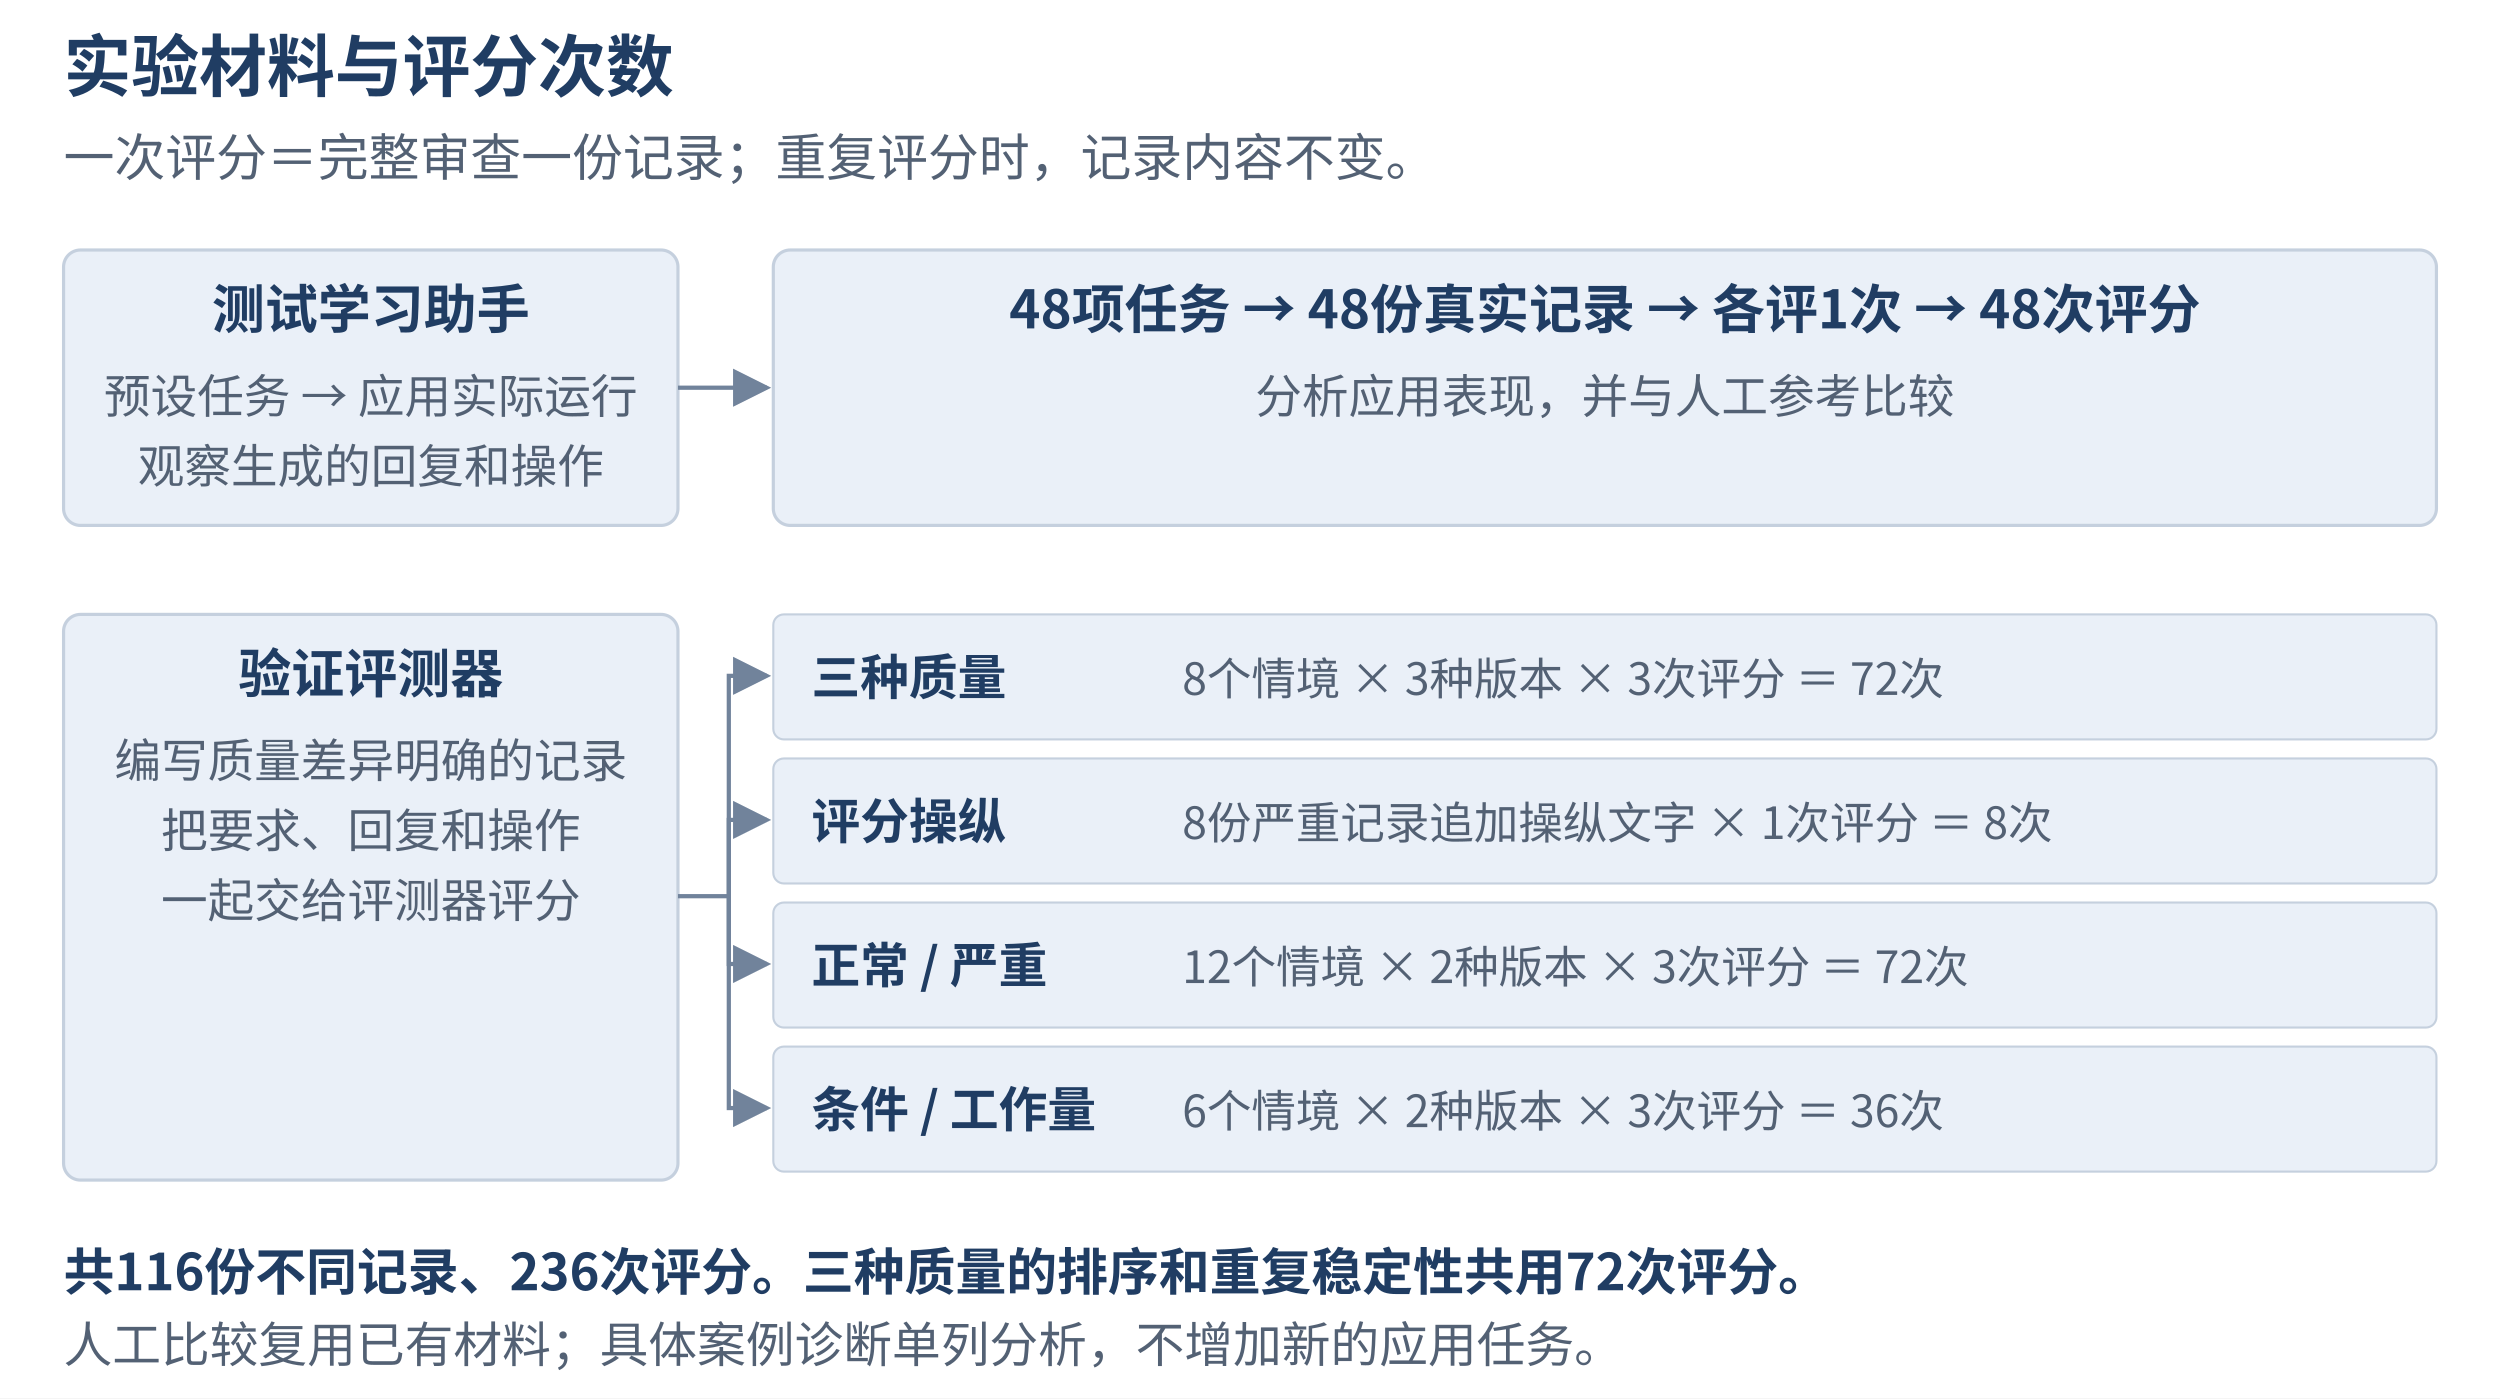
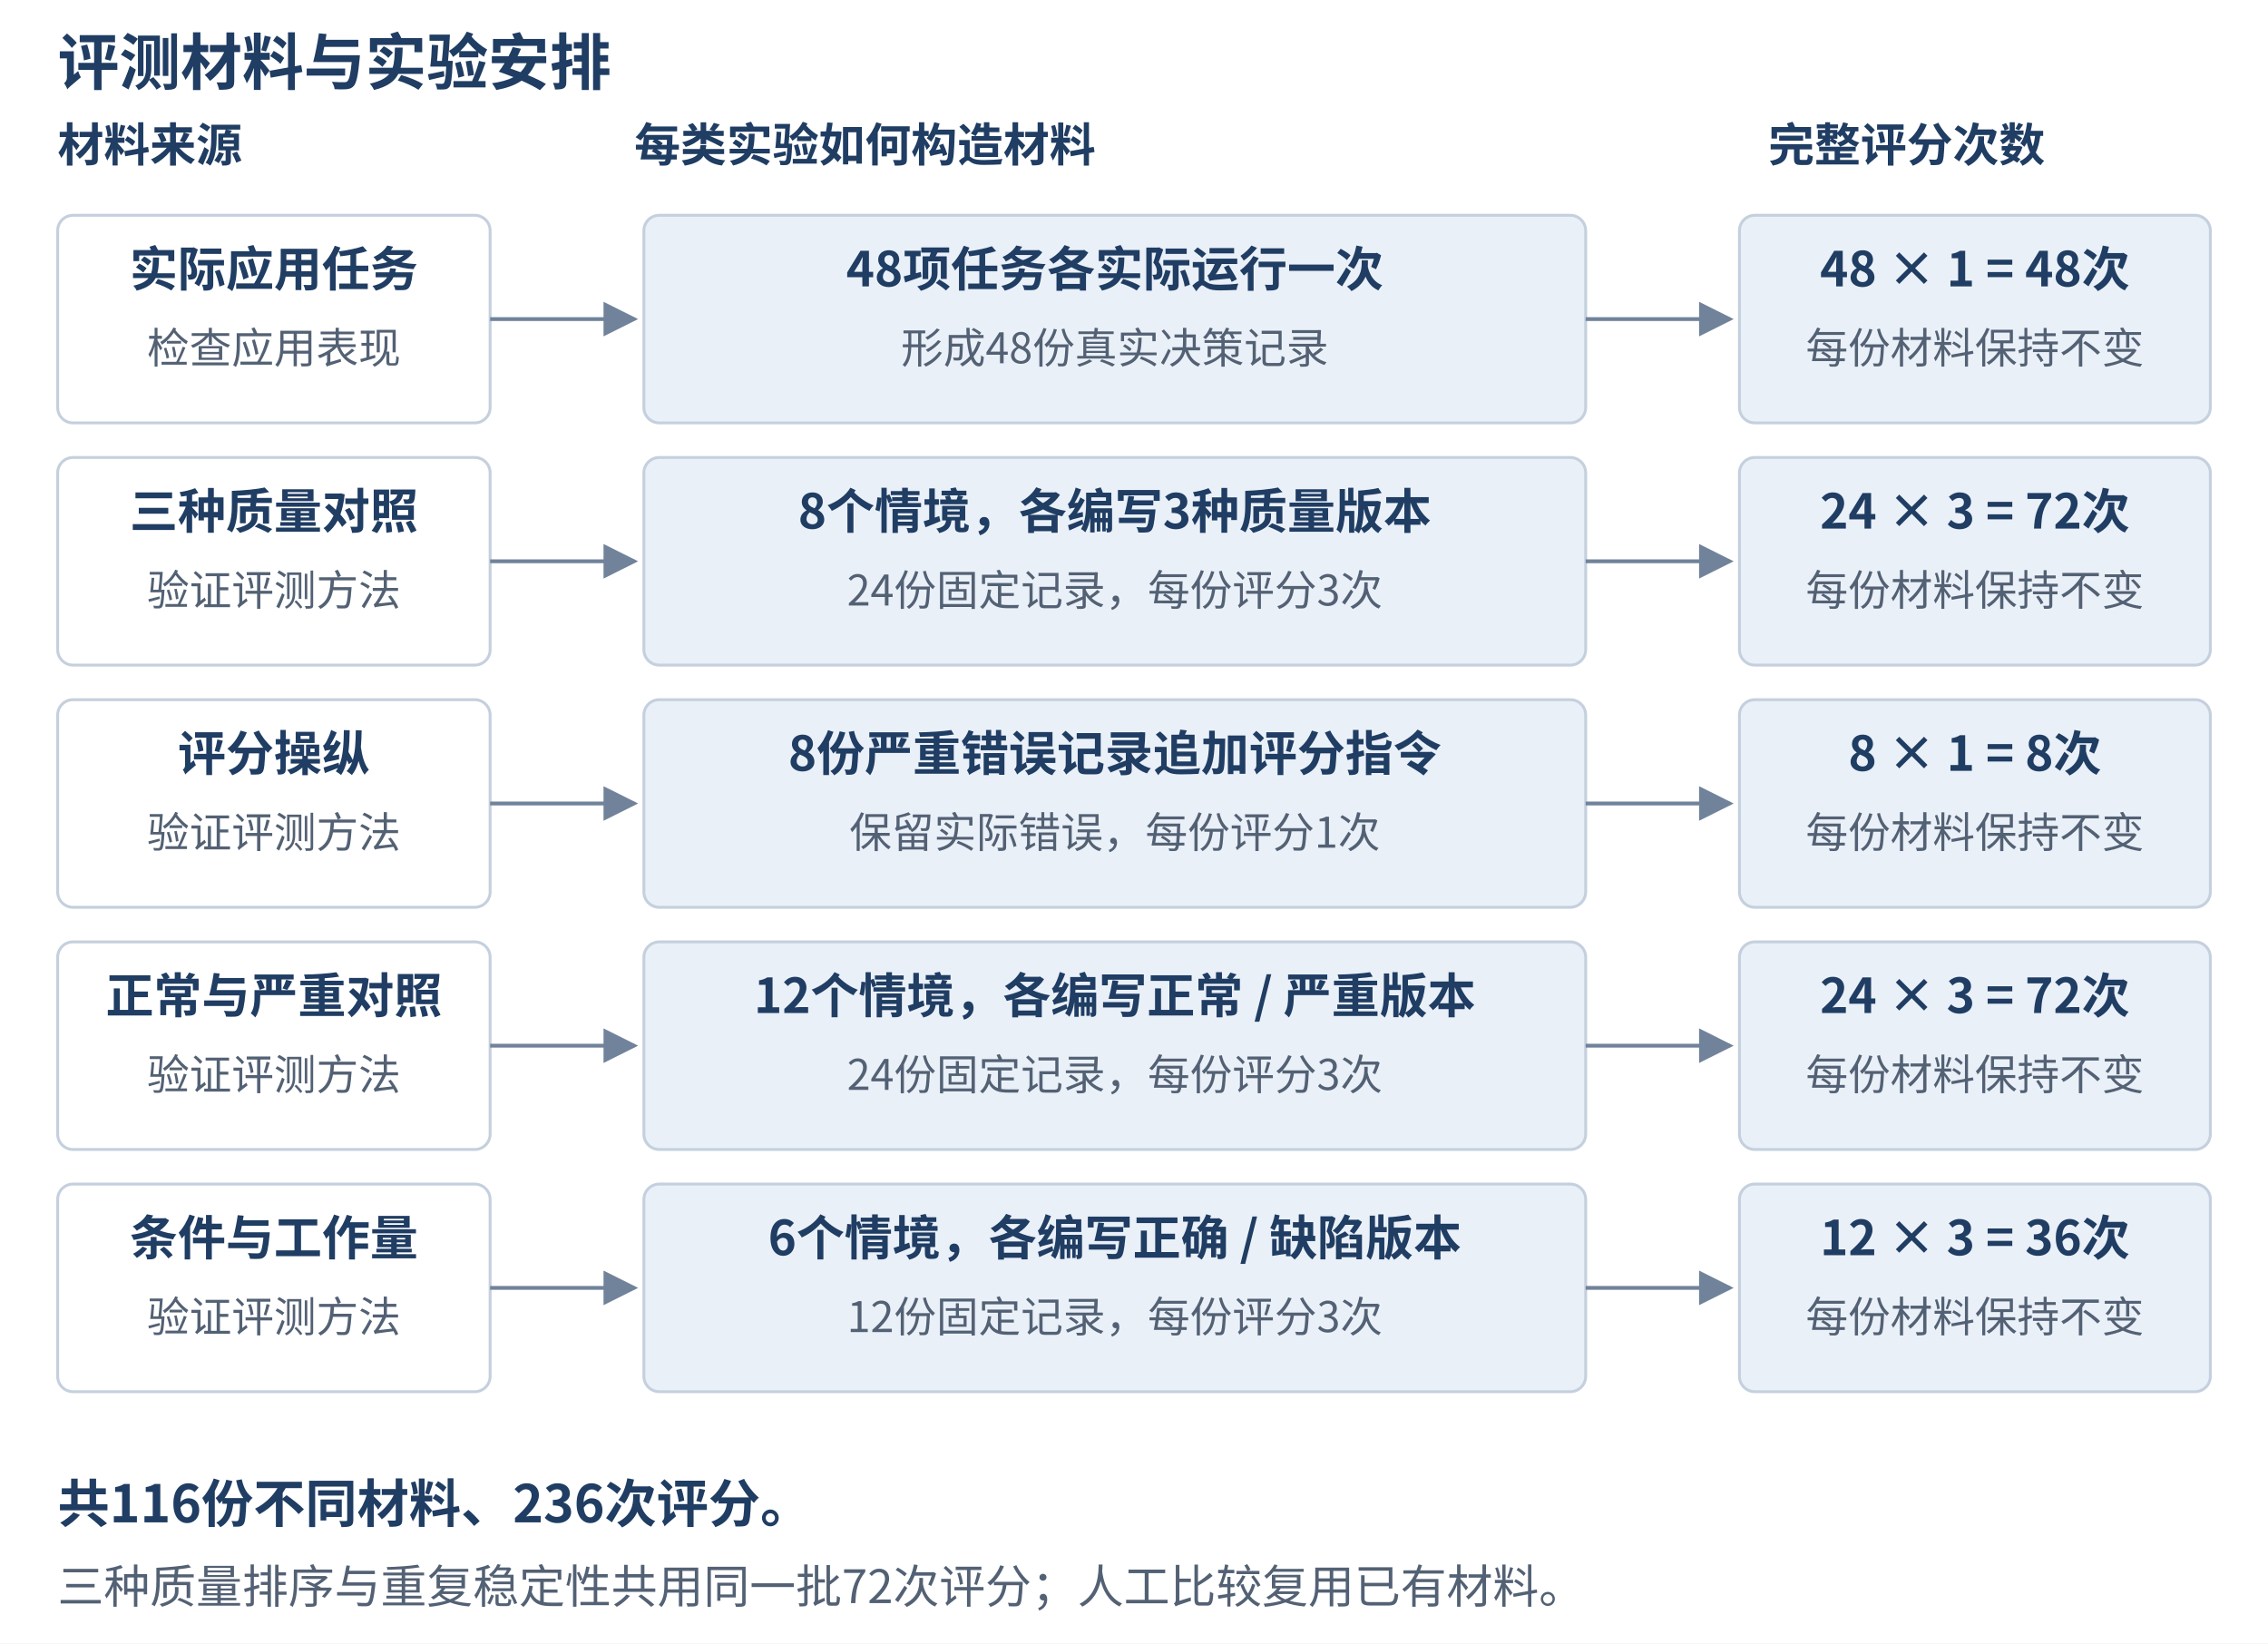
- <svg xmlns="http://www.w3.org/2000/svg" width="1180" height="660" viewBox="0 0 1180 660" role="img" aria-label="实验材料来源、记录份数和评分次数">
+ <svg xmlns="http://www.w3.org/2000/svg" width="1180" height="855" viewBox="0 0 1180 855" role="img" aria-label="评测材料与实验安排">
  <defs>
    <marker id="arrow" markerWidth="9" markerHeight="9" refX="8" refY="4.5" orient="auto">
      <path d="M0,0 L9,4.5 L0,9" fill="#71839b" />
    </marker>
  </defs>
-   <rect width="1180" height="660" fill="white" />
+   <rect width="1180" height="855" fill="white" />
  <g font-family="Noto Sans CJK SC, Noto Sans CJK JP, sans-serif">
-     <text x="30" y="43" font-size="32" font-weight="700" fill="#203d63" text-anchor="start">实验材料与评分次数</text>
-     <text x="30" y="83" font-size="24" font-weight="400" fill="#536174" text-anchor="start">一次评分＝完整审查一份记录；重复评分时，记录内容不变。</text>
-     <rect x="30" y="118" width="290" height="130" rx="8" fill="#eaf0f8" stroke="#c5d0de" stroke-width="1.5" />
-     <text x="175.0" y="155" font-size="25" font-weight="700" fill="#203d63" text-anchor="middle">测试学习助手</text>
-     <text x="175.0" y="195" font-size="22" font-weight="400" fill="#536174" text-anchor="middle">预设任务 → 应用实际运行</text>
-     <text x="175.0" y="228" font-size="22" font-weight="400" fill="#536174" text-anchor="middle">观察生成的回复和操作</text>
-     <rect x="365" y="118" width="785" height="130" rx="8" fill="#eaf0f8" stroke="#c5d0de" stroke-width="1.5" />
-     <text x="757.5" y="155" font-size="25" font-weight="700" fill="#203d63" text-anchor="middle">48项任务 → 48份真实记录 → 各评1次 → 48次评分</text>
-     <text x="757.5" y="195" font-size="22" font-weight="400" fill="#536174" text-anchor="middle">分析应用表现，并与人工参考比较</text>
-     <polyline points="320,183 362,183" fill="none" stroke="#71839b" stroke-width="2" marker-end="url(#arrow)" />
-     <rect x="30" y="290" width="290" height="267" rx="8" fill="#eaf0f8" stroke="#c5d0de" stroke-width="1.5" />
-     <text x="175.0" y="327" font-size="25" font-weight="700" fill="#203d63" text-anchor="middle">验证评测器</text>
-     <text x="175.0" y="367" font-size="22" font-weight="400" fill="#536174" text-anchor="middle">编写质量差异明确的记录</text>
-     <text x="175.0" y="400" font-size="22" font-weight="400" fill="#536174" text-anchor="middle">把要求、回复和操作</text>
-     <text x="175.0" y="433" font-size="22" font-weight="400" fill="#536174" text-anchor="middle">一起交给评测器评分</text>
-     <rect x="365" y="290" width="785" height="59" rx="5" fill="#eaf0f8" stroke="#c5d0de" />
-     <text x="383" y="328" font-size="23" font-weight="700" fill="#203d63" text-anchor="start">三种质量</text>
-     <text x="558" y="328" font-size="21" font-weight="400" fill="#536174" text-anchor="start">8个情境 × 3种版本 × 3次评分 ＝ 72次</text>
-     <rect x="365" y="358" width="785" height="59" rx="5" fill="#eaf0f8" stroke="#c5d0de" />
-     <text x="383" y="396" font-size="23" font-weight="700" fill="#203d63" text-anchor="start">评分操纵</text>
-     <text x="558" y="396" font-size="21" font-weight="400" fill="#536174" text-anchor="start">8份严重记录追加操纵文字 × 1次评分 ＝ 8次</text>
-     <rect x="365" y="426" width="785" height="59" rx="5" fill="#eaf0f8" stroke="#c5d0de" />
-     <text x="383" y="464" font-size="23" font-weight="700" fill="#203d63" text-anchor="start">正常 / 严重</text>
-     <text x="558" y="464" font-size="21" font-weight="400" fill="#536174" text-anchor="start">12个情境 × 2种版本 × 3次评分 ＝ 72次</text>
-     <rect x="365" y="494" width="785" height="59" rx="5" fill="#eaf0f8" stroke="#c5d0de" />
-     <text x="383" y="532" font-size="23" font-weight="700" fill="#203d63" text-anchor="start">条件 / 工作量</text>
-     <text x="558" y="532" font-size="21" font-weight="400" fill="#536174" text-anchor="start">6个情境 × 2种版本 × 3次评分 ＝ 36次</text>
-     <polyline points="320,423 344,423 344,319 362,319" fill="none" stroke="#71839b" stroke-width="2" marker-end="url(#arrow)" />
-     <polyline points="344,423 344,387 362,387" fill="none" stroke="#71839b" stroke-width="2" marker-end="url(#arrow)" />
-     <polyline points="344,423 344,455 362,455" fill="none" stroke="#71839b" stroke-width="2" marker-end="url(#arrow)" />
-     <polyline points="344,423 344,523 362,523" fill="none" stroke="#71839b" stroke-width="2" marker-end="url(#arrow)" />
-     <text x="30" y="609" font-size="24" font-weight="700" fill="#203d63" text-anchor="start">共116份不同记录、236次评分。三种质量的排序和重复稳定性共用72次评分。</text>
-     <text x="30" y="643" font-size="23" font-weight="400" fill="#536174" text-anchor="start">人工比较复用已有材料；具体案例诊断单列分析，不增加新的应用任务。</text>
+     <text x="30" y="44" font-size="32" font-weight="700" fill="#203d63" text-anchor="start">评测材料与实验安排</text>
+     <text x="30" y="84" font-size="24" font-weight="700" fill="#203d63" text-anchor="start">材料来源</text>
+     <text x="330" y="84" font-size="24" font-weight="700" fill="#203d63" text-anchor="start">每类实验如何构造材料</text>
+     <text x="920" y="84" font-size="24" font-weight="700" fill="#203d63" text-anchor="start">完整评分次数</text>
+     <rect x="30" y="112" width="225" height="108" rx="8" fill="#ffffff" stroke="#c5d0de" stroke-width="1.5" />
+     <text x="142.5" y="149" font-size="25" font-weight="700" fill="#203d63" text-anchor="middle">实际应用任务</text>
+     <text x="142.5" y="189" font-size="22" font-weight="400" fill="#536174" text-anchor="middle">检查应用表现</text>
+     <rect x="335" y="112" width="490" height="108" rx="8" fill="#eaf0f8" stroke="#c5d0de" stroke-width="1.5" />
+     <text x="580.0" y="149" font-size="25" font-weight="700" fill="#203d63" text-anchor="middle">48项任务各实际运行一次</text>
+     <text x="580.0" y="189" font-size="22" font-weight="400" fill="#536174" text-anchor="middle">形成48份真实决策记录</text>
+     <rect x="905" y="112" width="245" height="108" rx="8" fill="#eaf0f8" stroke="#c5d0de" stroke-width="1.5" />
+     <text x="1027.5" y="149" font-size="25" font-weight="700" fill="#203d63" text-anchor="middle">48 × 1 = 48次</text>
+     <text x="1027.5" y="189" font-size="22" font-weight="400" fill="#536174" text-anchor="middle">每份材料保持不变</text>
+     <polyline points="255,166 330,166" fill="none" stroke="#71839b" stroke-width="2" marker-end="url(#arrow)" />
+     <polyline points="825,166 900,166" fill="none" stroke="#71839b" stroke-width="2" marker-end="url(#arrow)" />
+     <rect x="30" y="238" width="225" height="108" rx="8" fill="#ffffff" stroke="#c5d0de" stroke-width="1.5" />
+     <text x="142.5" y="275" font-size="25" font-weight="700" fill="#203d63" text-anchor="middle">三种质量对照</text>
+     <text x="142.5" y="315" font-size="22" font-weight="400" fill="#536174" text-anchor="middle">验证评测方法</text>
+     <rect x="335" y="238" width="490" height="108" rx="8" fill="#eaf0f8" stroke="#c5d0de" stroke-width="1.5" />
+     <text x="580.0" y="275" font-size="25" font-weight="700" fill="#203d63" text-anchor="middle">8个情境，各编写3种质量版本</text>
+     <text x="580.0" y="315" font-size="22" font-weight="400" fill="#536174" text-anchor="middle">24份固定记录，每份评分3次</text>
+     <rect x="905" y="238" width="245" height="108" rx="8" fill="#eaf0f8" stroke="#c5d0de" stroke-width="1.5" />
+     <text x="1027.5" y="275" font-size="25" font-weight="700" fill="#203d63" text-anchor="middle">24 × 3 = 72次</text>
+     <text x="1027.5" y="315" font-size="22" font-weight="400" fill="#536174" text-anchor="middle">每份材料保持不变</text>
+     <polyline points="255,292 330,292" fill="none" stroke="#71839b" stroke-width="2" marker-end="url(#arrow)" />
+     <polyline points="825,292 900,292" fill="none" stroke="#71839b" stroke-width="2" marker-end="url(#arrow)" />
+     <rect x="30" y="364" width="225" height="108" rx="8" fill="#ffffff" stroke="#c5d0de" stroke-width="1.5" />
+     <text x="142.5" y="401" font-size="25" font-weight="700" fill="#203d63" text-anchor="middle">评分操纵</text>
+     <text x="142.5" y="441" font-size="22" font-weight="400" fill="#536174" text-anchor="middle">验证评测方法</text>
+     <rect x="335" y="364" width="490" height="108" rx="8" fill="#eaf0f8" stroke="#c5d0de" stroke-width="1.5" />
+     <text x="580.0" y="401" font-size="25" font-weight="700" fill="#203d63" text-anchor="middle">8份严重错误记录追加评分指令</text>
+     <text x="580.0" y="441" font-size="22" font-weight="400" fill="#536174" text-anchor="middle">保留实际错误，每份评分1次</text>
+     <rect x="905" y="364" width="245" height="108" rx="8" fill="#eaf0f8" stroke="#c5d0de" stroke-width="1.5" />
+     <text x="1027.5" y="401" font-size="25" font-weight="700" fill="#203d63" text-anchor="middle">8 × 1 = 8次</text>
+     <text x="1027.5" y="441" font-size="22" font-weight="400" fill="#536174" text-anchor="middle">每份材料保持不变</text>
+     <polyline points="255,418 330,418" fill="none" stroke="#71839b" stroke-width="2" marker-end="url(#arrow)" />
+     <polyline points="825,418 900,418" fill="none" stroke="#71839b" stroke-width="2" marker-end="url(#arrow)" />
+     <rect x="30" y="490" width="225" height="108" rx="8" fill="#ffffff" stroke="#c5d0de" stroke-width="1.5" />
+     <text x="142.5" y="527" font-size="25" font-weight="700" fill="#203d63" text-anchor="middle">正常与严重对照</text>
+     <text x="142.5" y="567" font-size="22" font-weight="400" fill="#536174" text-anchor="middle">验证评测方法</text>
+     <rect x="335" y="490" width="490" height="108" rx="8" fill="#eaf0f8" stroke="#c5d0de" stroke-width="1.5" />
+     <text x="580.0" y="527" font-size="25" font-weight="700" fill="#203d63" text-anchor="middle">12个情境，各编写正常 / 严重版本</text>
+     <text x="580.0" y="567" font-size="22" font-weight="400" fill="#536174" text-anchor="middle">24份固定记录，每份评分3次</text>
+     <rect x="905" y="490" width="245" height="108" rx="8" fill="#eaf0f8" stroke="#c5d0de" stroke-width="1.5" />
+     <text x="1027.5" y="527" font-size="25" font-weight="700" fill="#203d63" text-anchor="middle">24 × 3 = 72次</text>
+     <text x="1027.5" y="567" font-size="22" font-weight="400" fill="#536174" text-anchor="middle">每份材料保持不变</text>
+     <polyline points="255,544 330,544" fill="none" stroke="#71839b" stroke-width="2" marker-end="url(#arrow)" />
+     <polyline points="825,544 900,544" fill="none" stroke="#71839b" stroke-width="2" marker-end="url(#arrow)" />
+     <rect x="30" y="616" width="225" height="108" rx="8" fill="#ffffff" stroke="#c5d0de" stroke-width="1.5" />
+     <text x="142.5" y="653" font-size="25" font-weight="700" fill="#203d63" text-anchor="middle">条件与工作量</text>
+     <text x="142.5" y="693" font-size="22" font-weight="400" fill="#536174" text-anchor="middle">验证评测方法</text>
+     <rect x="335" y="616" width="490" height="108" rx="8" fill="#eaf0f8" stroke="#c5d0de" stroke-width="1.5" />
+     <text x="580.0" y="653" font-size="25" font-weight="700" fill="#203d63" text-anchor="middle">6个情境，各编写正确 / 缺陷版本</text>
+     <text x="580.0" y="693" font-size="22" font-weight="400" fill="#536174" text-anchor="middle">12份固定记录，每份评分3次</text>
+     <rect x="905" y="616" width="245" height="108" rx="8" fill="#eaf0f8" stroke="#c5d0de" stroke-width="1.5" />
+     <text x="1027.5" y="653" font-size="25" font-weight="700" fill="#203d63" text-anchor="middle">12 × 3 = 36次</text>
+     <text x="1027.5" y="693" font-size="22" font-weight="400" fill="#536174" text-anchor="middle">每份材料保持不变</text>
+     <polyline points="255,670 330,670" fill="none" stroke="#71839b" stroke-width="2" marker-end="url(#arrow)" />
+     <polyline points="825,670 900,670" fill="none" stroke="#71839b" stroke-width="2" marker-end="url(#arrow)" />
+     <text x="30" y="792" font-size="27" font-weight="700" fill="#203d63" text-anchor="start">共116份不同材料、236次评分。</text>
+     <text x="30" y="834" font-size="24" font-weight="400" fill="#536174" text-anchor="start">三种质量排序与重复稳定性共用同一批72次评分；人工比较复用已有材料。</text>
  </g>
</svg>
